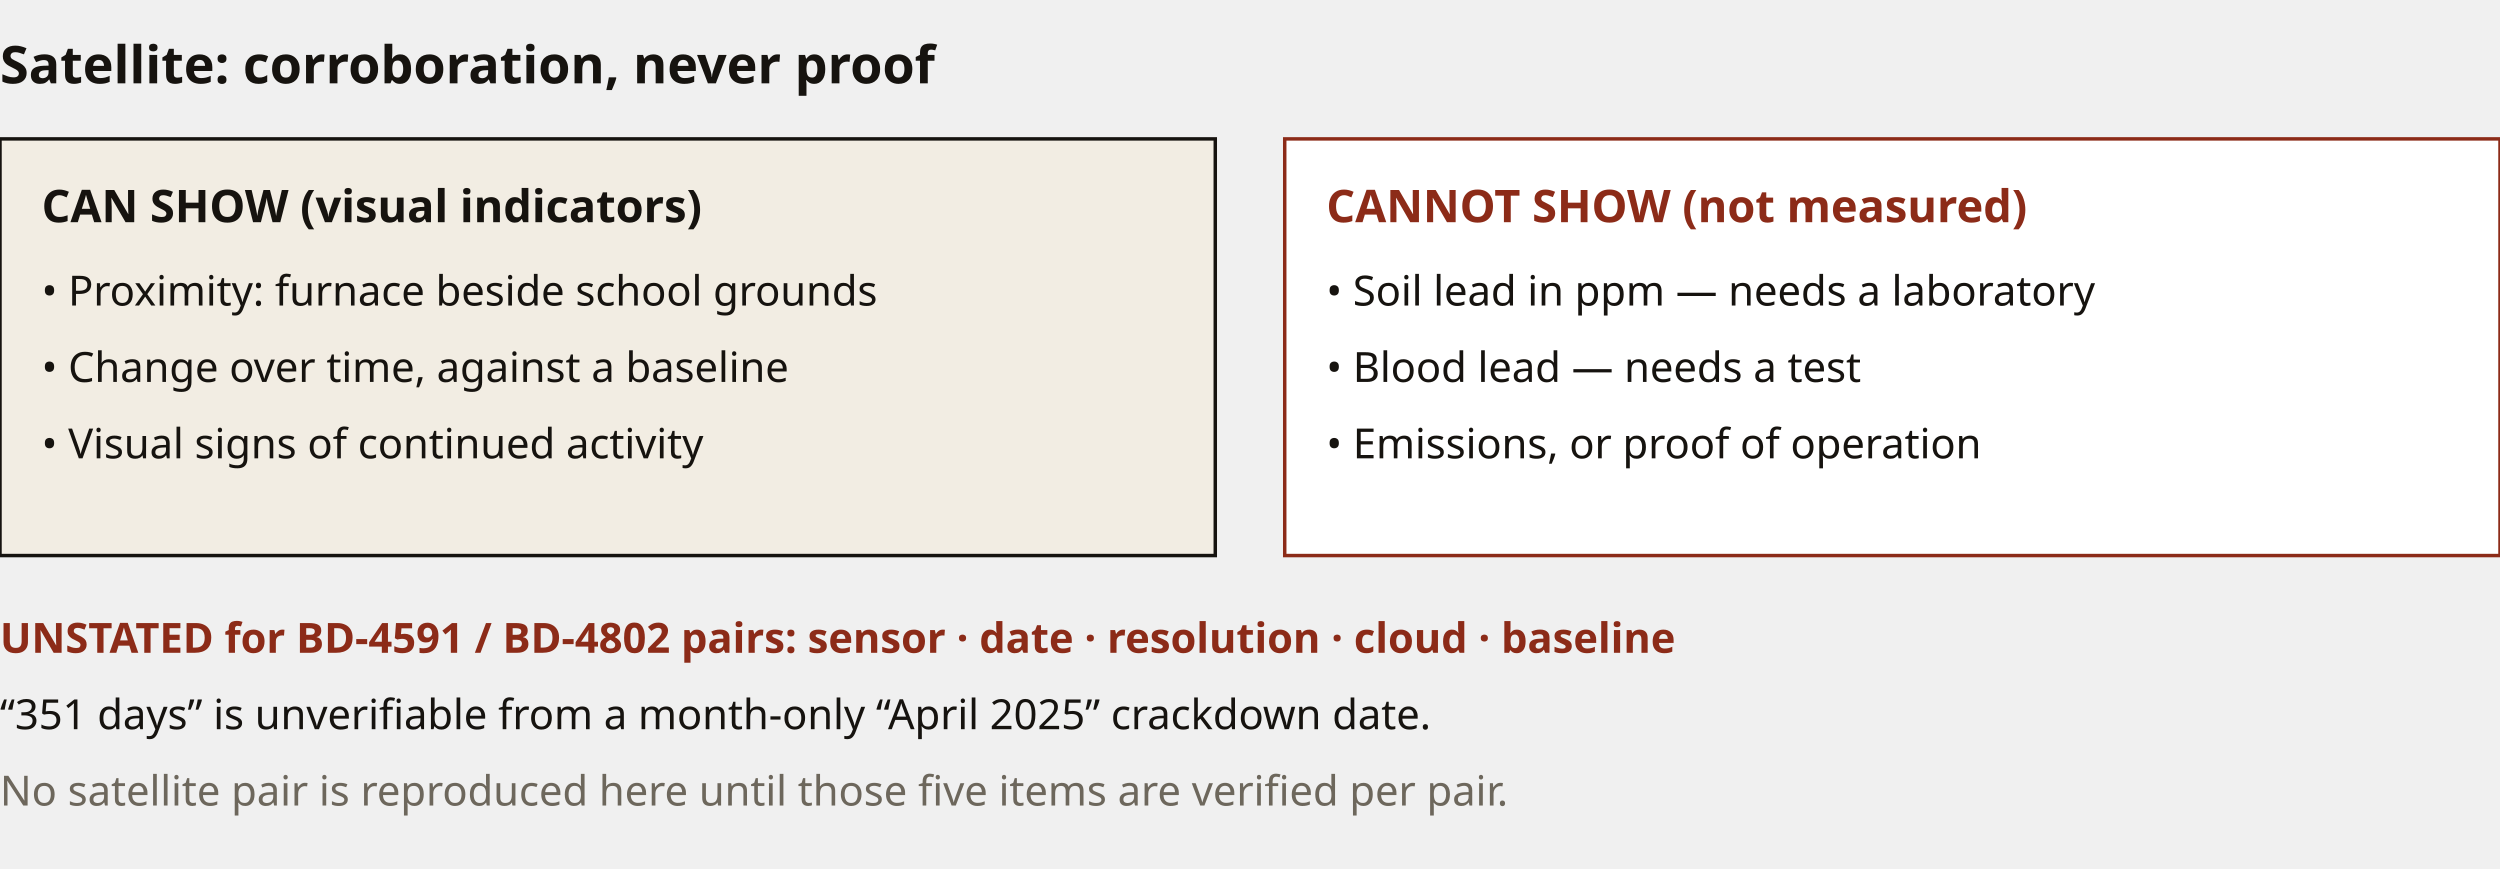
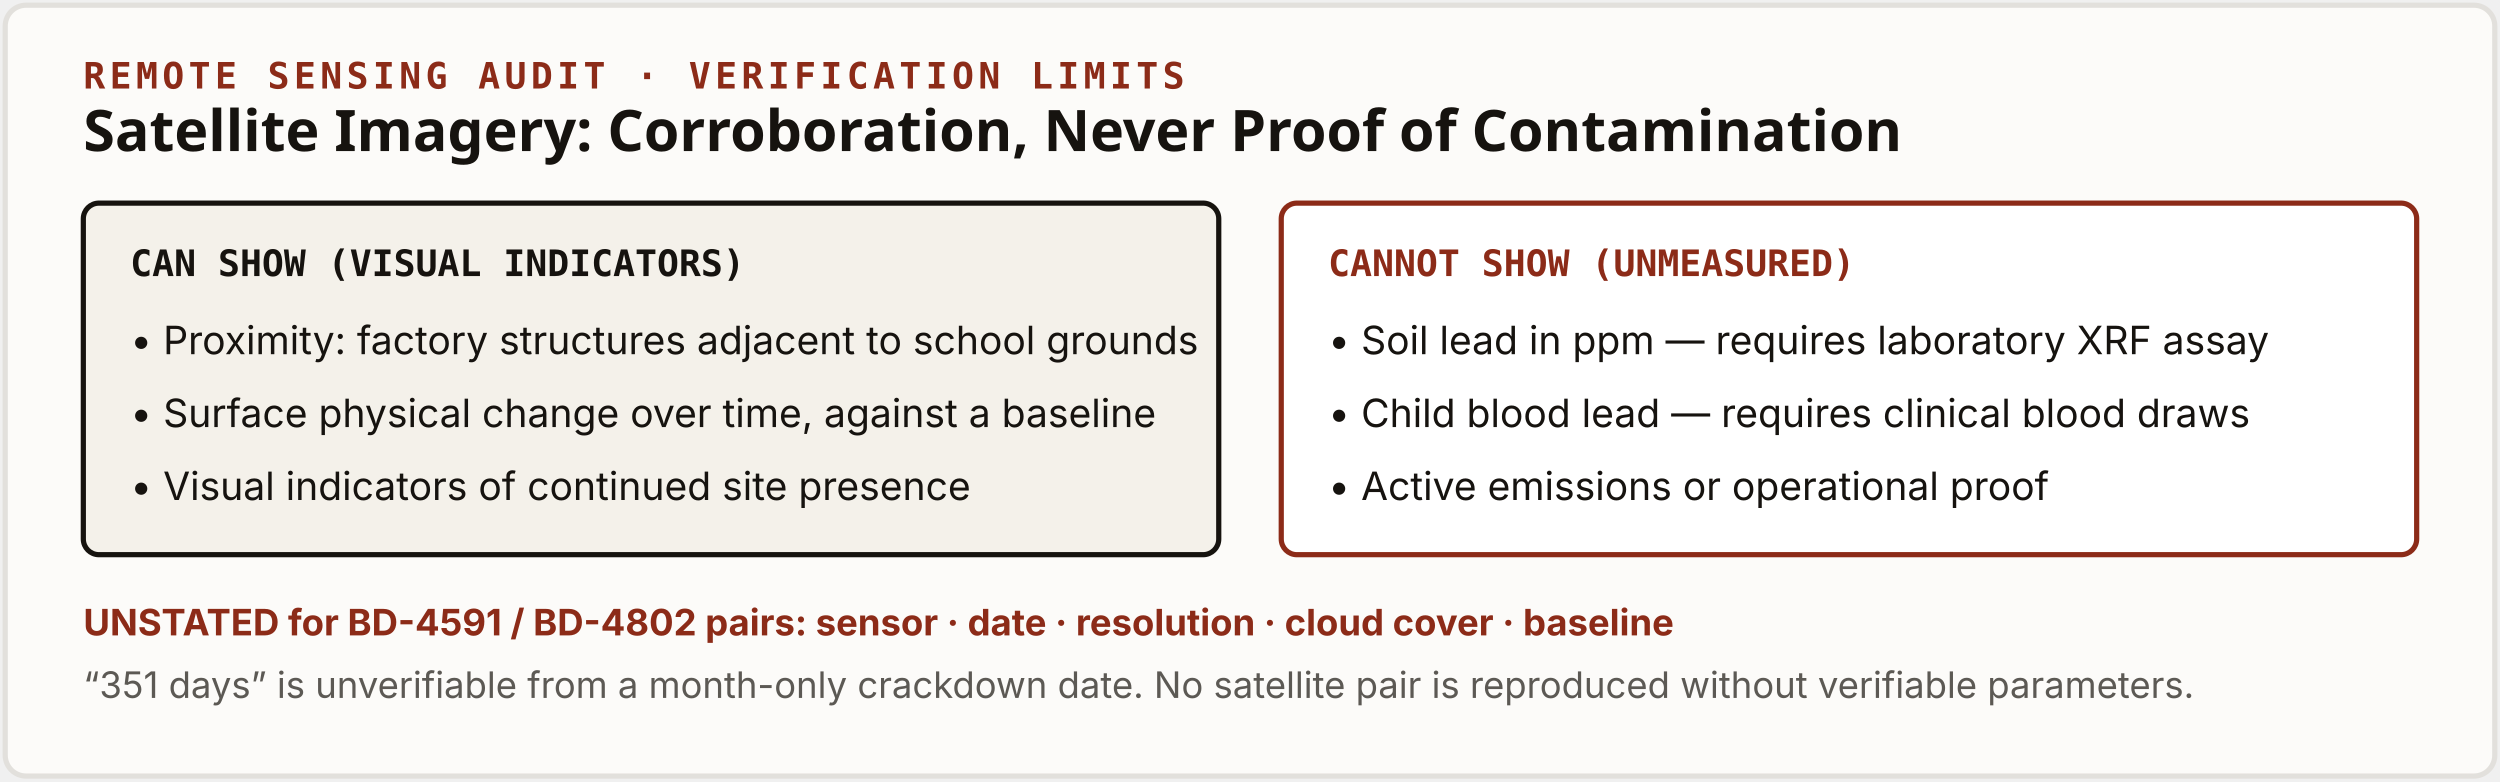
- <svg xmlns="http://www.w3.org/2000/svg" viewBox="0 0 720 250" role="img" aria-label="What satellite imagery can and cannot show: it can show proximity and visual change, it cannot measure soil lead, blood lead, or emissions, and it is corroboration never proof">
-   <text x="0" y="24" font-family="system-ui, sans-serif" font-size="15" font-weight="700" fill="#16130f">Satellite: corroboration, never proof</text>
-   <rect x="0" y="40" width="350" height="120" fill="#f2ede3" stroke="#16130f" />
-   <text x="12" y="64" font-family="system-ui, sans-serif" font-size="13" font-weight="700" fill="#16130f">CAN SHOW (visual indicators)</text>
-   <text x="12" y="88" font-family="system-ui, sans-serif" font-size="12" fill="#16130f">• Proximity: furnace beside school grounds</text>
-   <text x="12" y="110" font-family="system-ui, sans-serif" font-size="12" fill="#16130f">• Change over time, against a baseline</text>
-   <text x="12" y="132" font-family="system-ui, sans-serif" font-size="12" fill="#16130f">• Visual signs of continued activity</text>
-   <rect x="370" y="40" width="350" height="120" fill="#ffffff" stroke="#8c2b18" />
-   <text x="382" y="64" font-family="system-ui, sans-serif" font-size="13" font-weight="700" fill="#8c2b18">CANNOT SHOW (not measured)</text>
-   <text x="382" y="88" font-family="system-ui, sans-serif" font-size="12" fill="#16130f">• Soil lead in ppm — needs a laboratory</text>
-   <text x="382" y="110" font-family="system-ui, sans-serif" font-size="12" fill="#16130f">• Blood lead — needs a test</text>
-   <text x="382" y="132" font-family="system-ui, sans-serif" font-size="12" fill="#16130f">• Emissions, or proof of operation</text>
-   <text x="0" y="188" font-family="system-ui, sans-serif" font-size="12" font-weight="700" fill="#8c2b18">UNSTATED for BD-4591 / BD-4802 pairs: sensor · date · resolution · cloud · baseline</text>
-   <text x="0" y="210" font-family="system-ui, sans-serif" font-size="12" fill="#16130f">“351 days” is unverifiable from a month-only “April 2025” crackdown date.</text>
-   <text x="0" y="232" font-family="system-ui, sans-serif" font-size="12" fill="#6d675c">No satellite pair is reproduced here until those five items are verified per pair.</text>
+ <svg xmlns="http://www.w3.org/2000/svg" viewBox="0 0 960 300" role="img" aria-labelledby="sat-title sat-desc">
+   <defs>
+     <style>
+       .kicker { font-family: "Space Mono", ui-monospace, monospace; font-size: 14px; font-weight: 700; fill: #8c2b18; letter-spacing: 0.12em; text-transform: uppercase; }
+       .title { font-family: "Space Grotesk", system-ui, sans-serif; font-size: 22px; font-weight: 700; fill: #16130f; }
+       .box-tag { font-family: "Space Mono", ui-monospace, monospace; font-size: 14px; font-weight: 700; }
+       .bullet { font-family: system-ui, -apple-system, sans-serif; font-size: 15px; fill: #16130f; }
+       .warn-bold { font-family: system-ui, -apple-system, sans-serif; font-size: 14px; font-weight: 700; fill: #8c2b18; }
+       .note-sub { font-family: system-ui, -apple-system, sans-serif; font-size: 14px; fill: #5c5954; }
+     </style>
+   </defs>
+   <rect x="2" y="2" width="956" height="296" rx="8" fill="#fcfbf9" stroke="#e2e0dc" stroke-width="2" />
+   <text x="32" y="34" class="kicker">REMOTE SENSING AUDIT · VERIFICATION LIMITS</text>
+   <text x="32" y="58" class="title">Satellite Imagery: Corroboration, Never Proof of Contamination</text>
+   <g transform="translate(32, 78)">
+     <rect width="436" height="135" rx="6" fill="#f4f1ea" stroke="#16130f" stroke-width="2" />
+     <text x="18" y="28" class="box-tag" fill="#16130f">CAN SHOW (VISUAL INDICATORS)</text>
+     <text x="18" y="58" class="bullet">• Proximity: factory structures adjacent to school grounds</text>
+     <text x="18" y="86" class="bullet">• Surface physical change over time, against a baseline</text>
+     <text x="18" y="114" class="bullet">• Visual indicators of continued site presence</text>
+   </g>
+   <g transform="translate(492, 78)">
+     <rect width="436" height="135" rx="6" fill="#ffffff" stroke="#8c2b18" stroke-width="2" />
+     <text x="18" y="28" class="box-tag" fill="#8c2b18">CANNOT SHOW (UNMEASURED)</text>
+     <text x="18" y="58" class="bullet">• Soil lead in ppm — requires laboratory XRF assay</text>
+     <text x="18" y="86" class="bullet">• Child blood lead — requires clinical blood draws</text>
+     <text x="18" y="114" class="bullet">• Active emissions or operational proof</text>
+   </g>
+   <text x="32" y="244" class="warn-bold">UNSTATED for BD-4591 / BD-4802 pairs: sensor · date · resolution · cloud cover · baseline</text>
+   <text x="32" y="268" class="note-sub">“351 days” is unverifiable from a month-only crackdown date. No satellite pair is reproduced without verifiable parameters.</text>
</svg>
